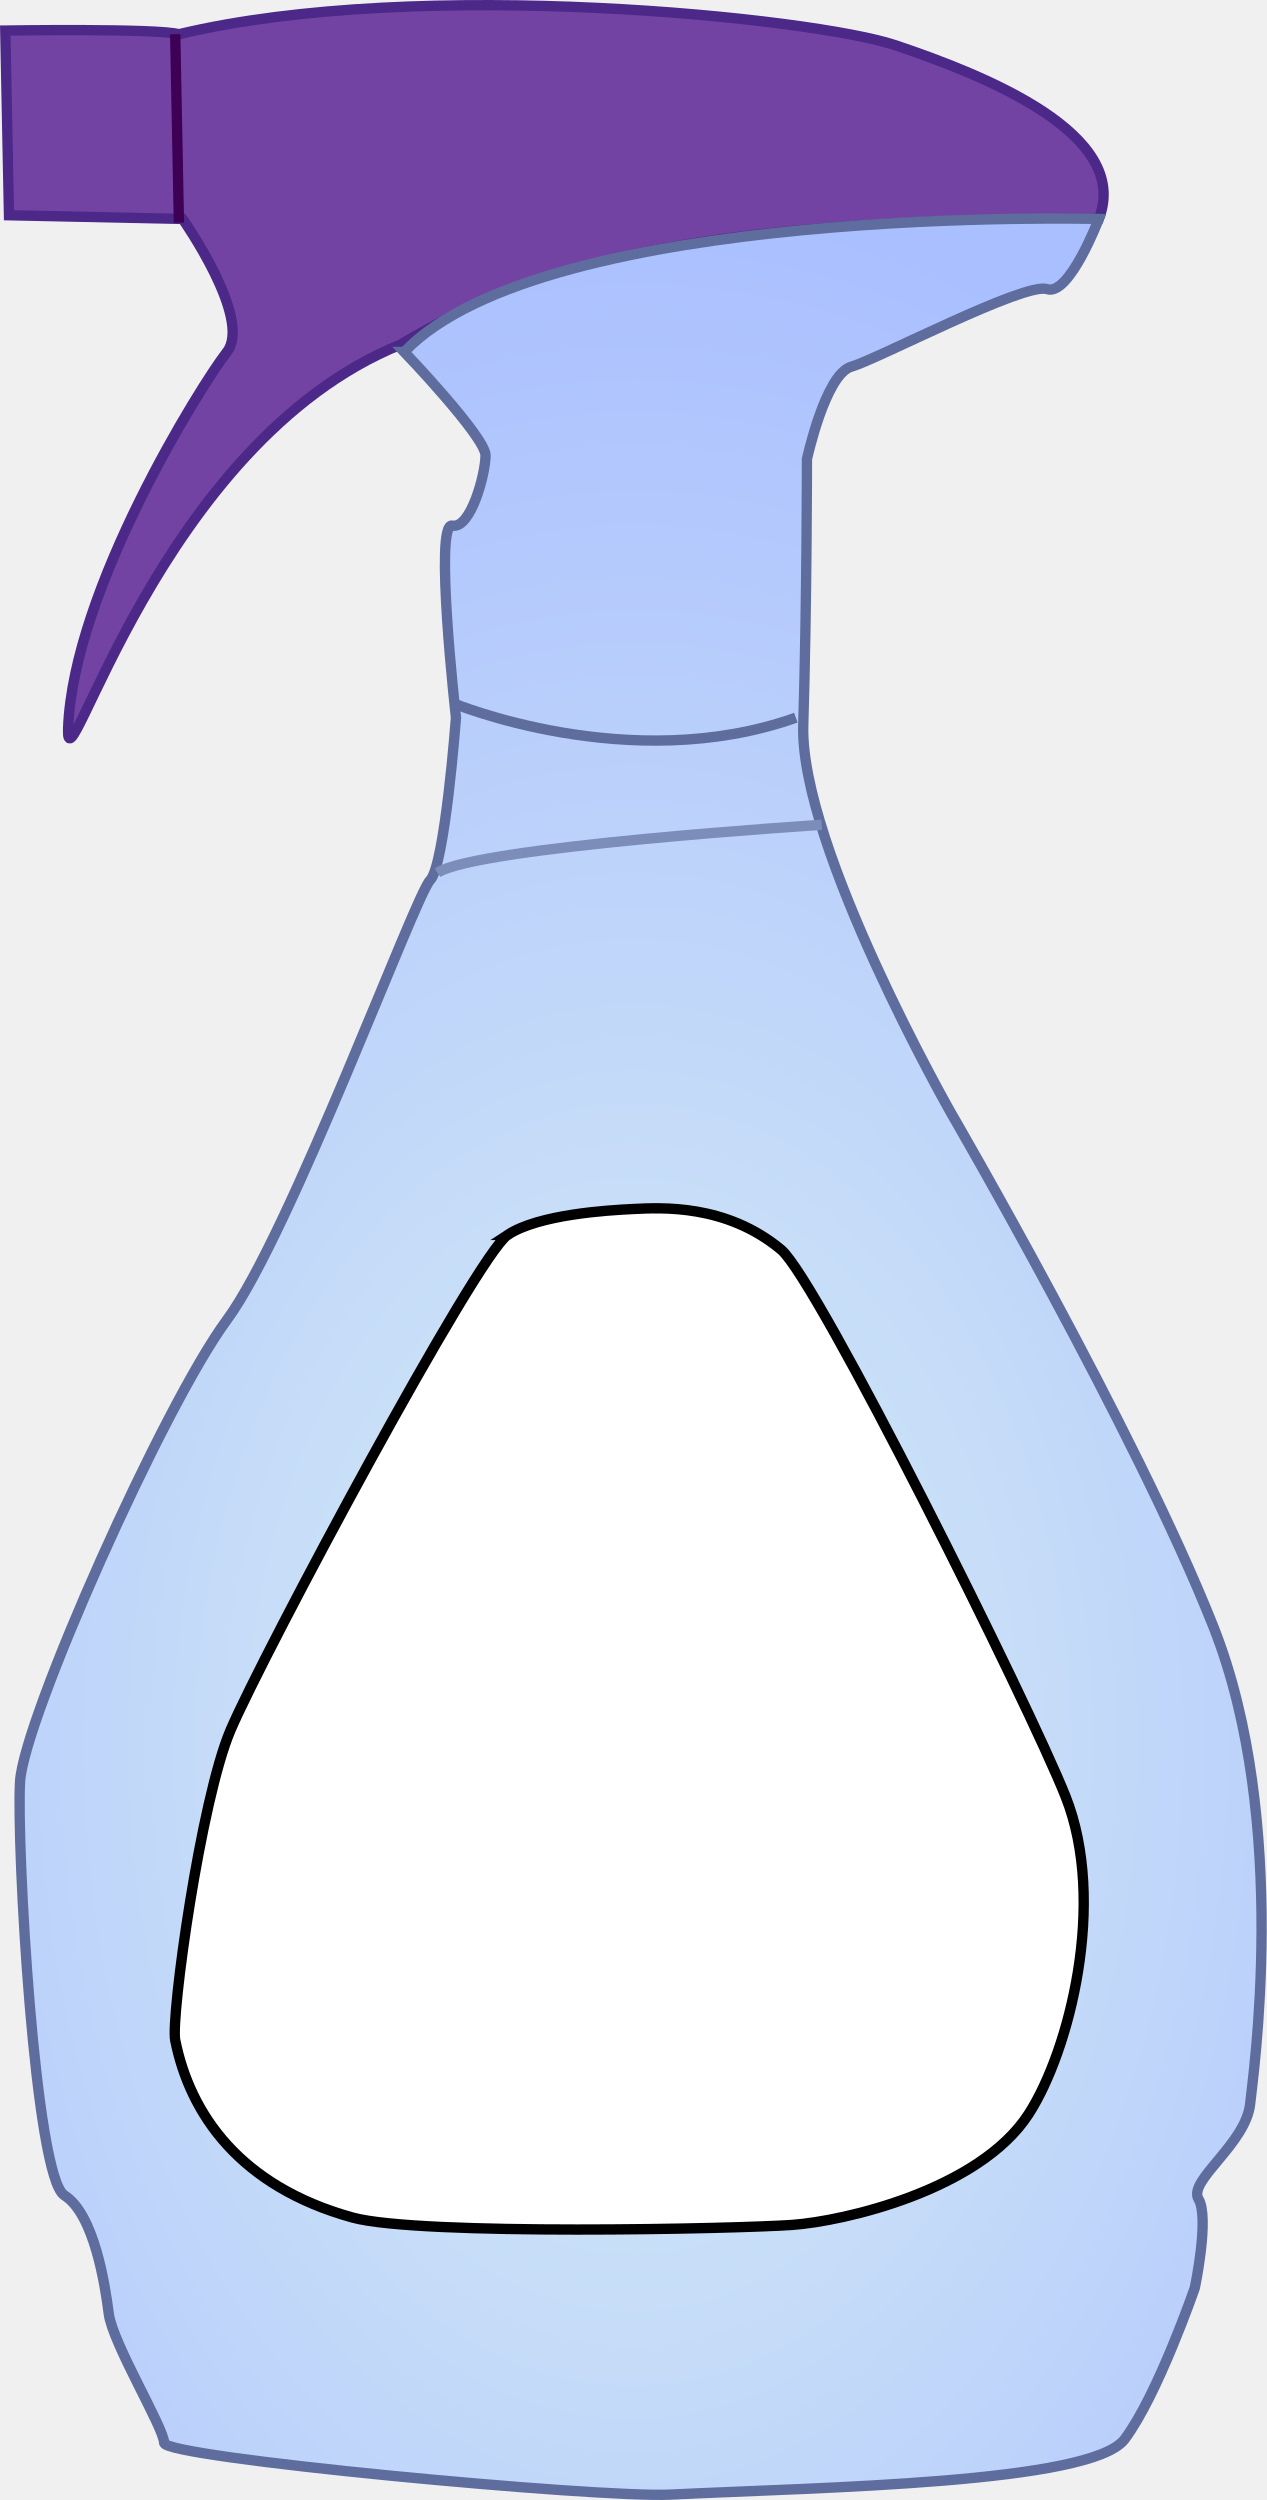
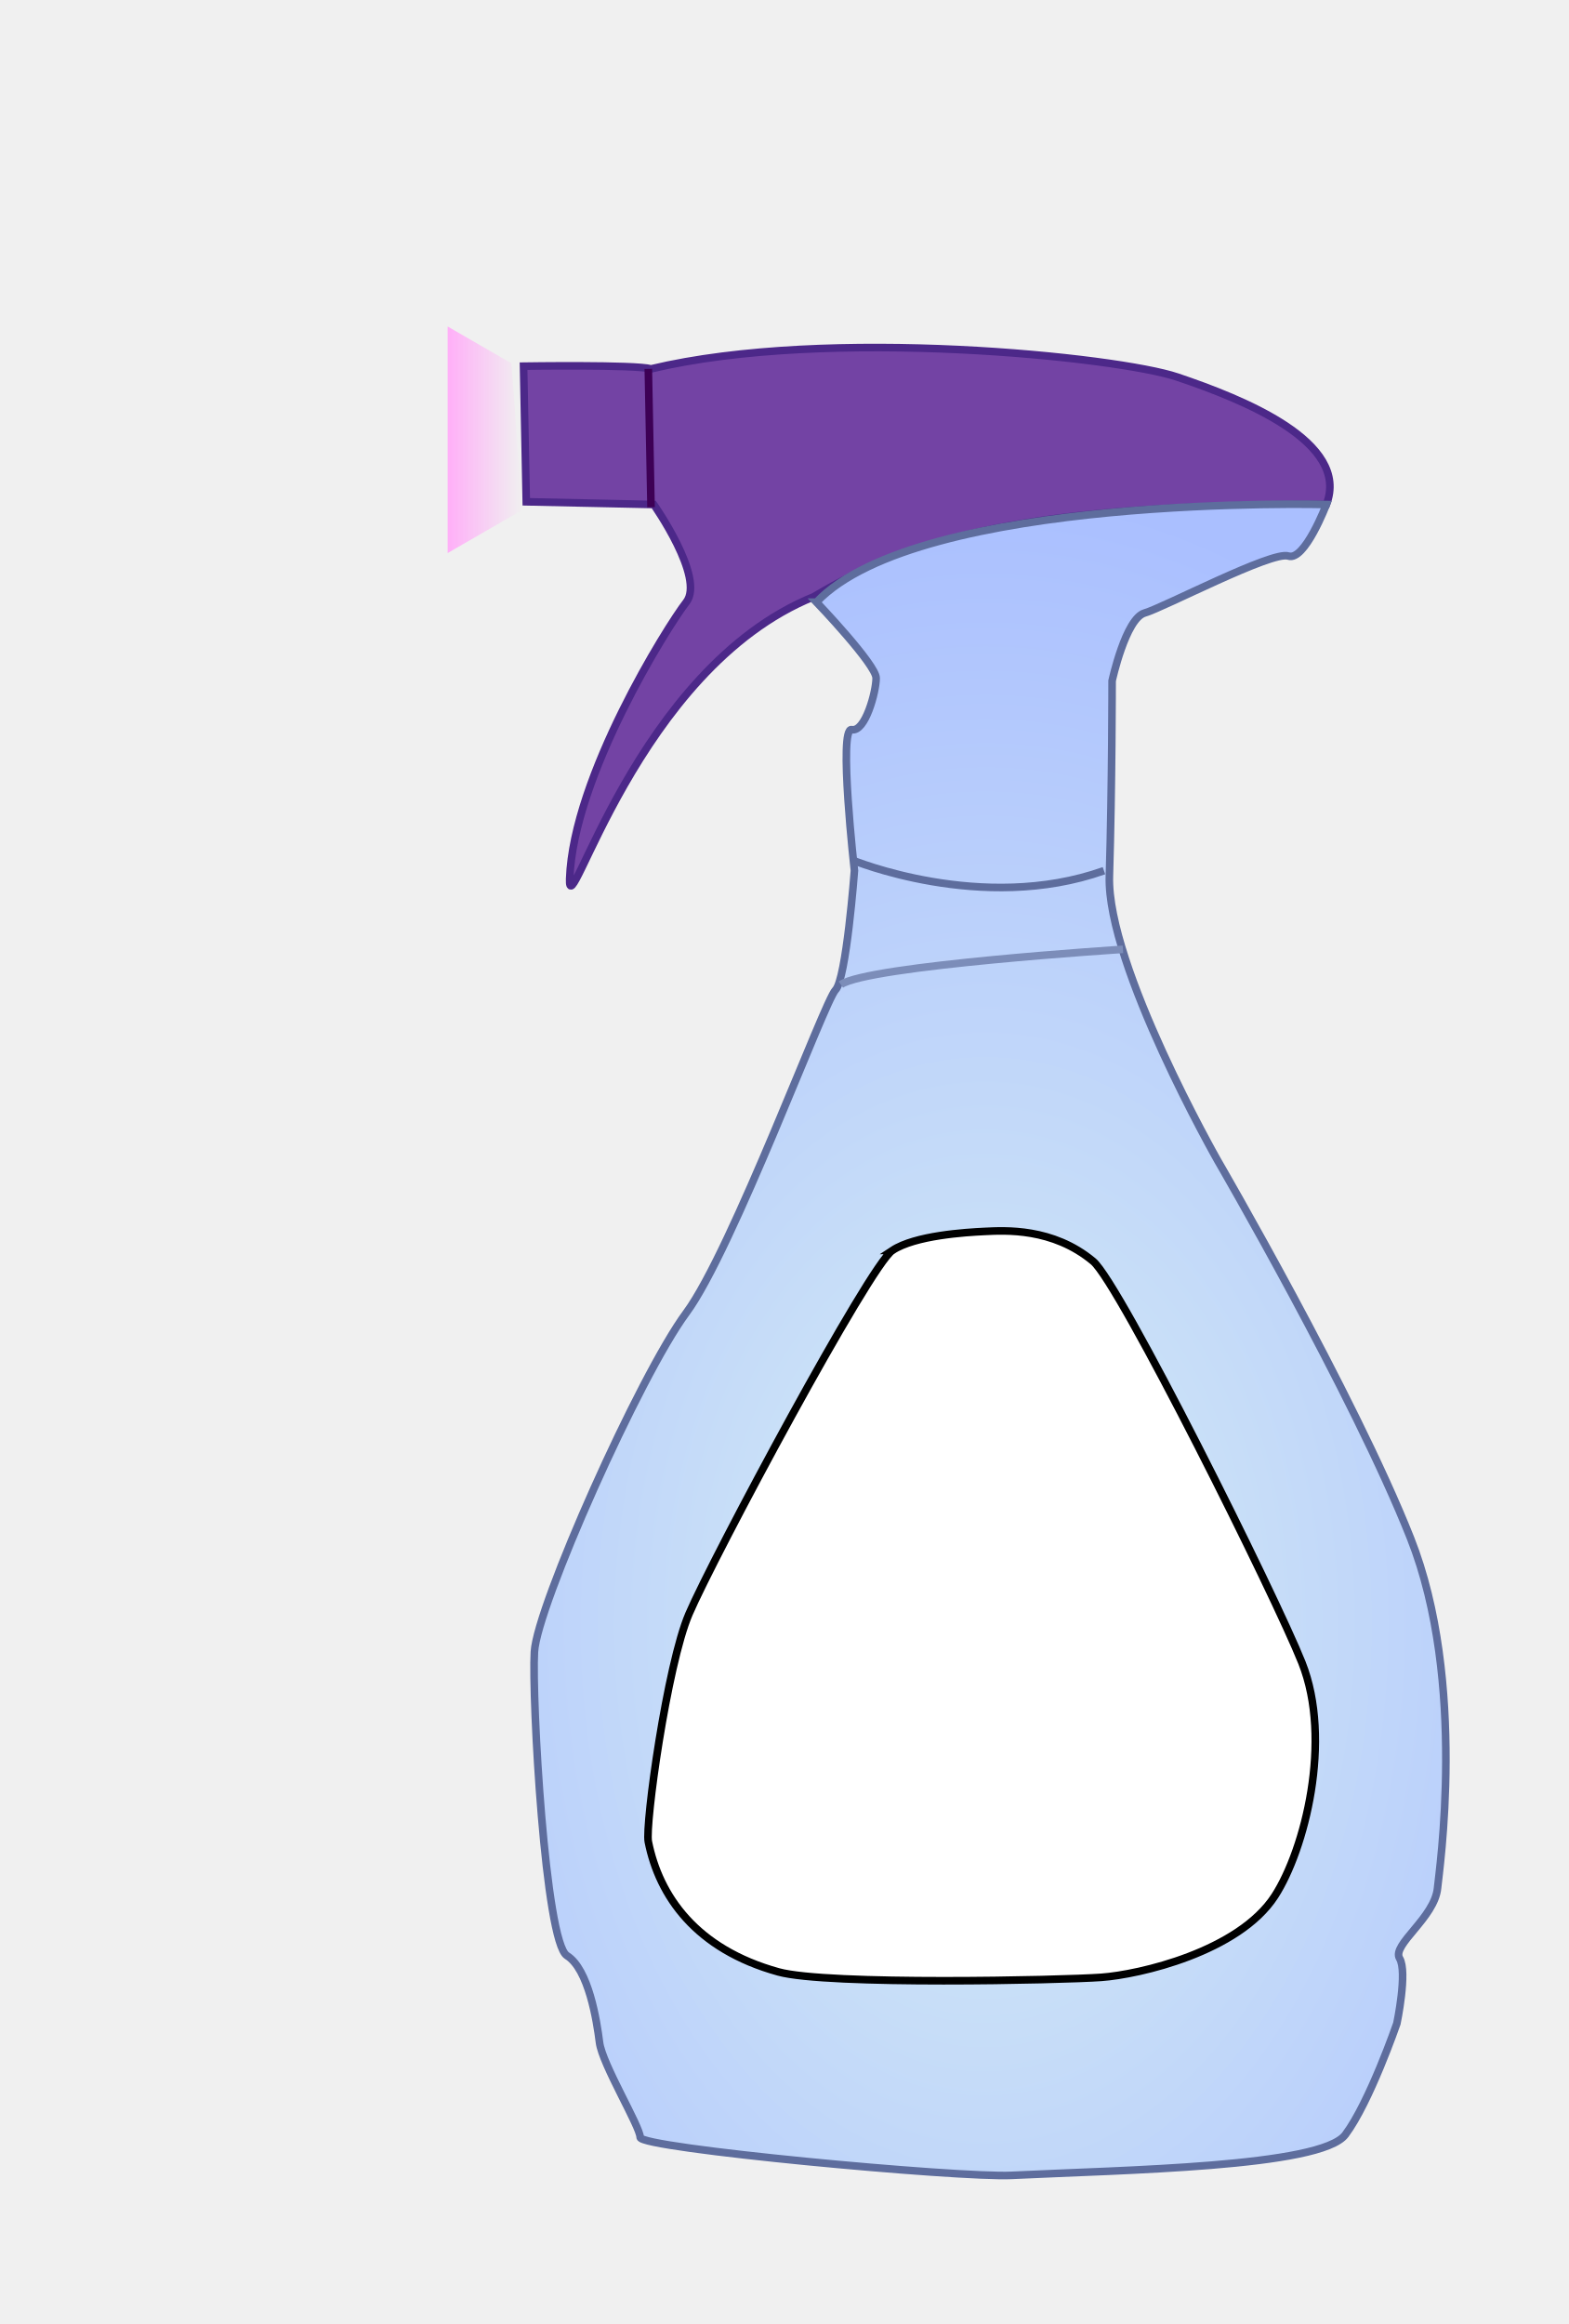
- <svg xmlns="http://www.w3.org/2000/svg" xmlns:ns1="http://www.openswatchbook.org/uri/2009/osb" xmlns:xlink="http://www.w3.org/1999/xlink" version="1.1" id="svg5728" viewBox="0 0 87.718 173.117" height="48.857mm" width="24.756mm">
+ <svg xmlns="http://www.w3.org/2000/svg" xmlns:ns1="http://www.openswatchbook.org/uri/2009/osb" xmlns:xlink="http://www.w3.org/1999/xlink" version="1.1" id="svg5728" viewBox="0 0 147.954 219.18" height="61.857mm" width="41.756mm">
  <defs id="defs5730">
+     <linearGradient id="linearGradient6524">
+       <stop style="stop-color:#ffaff8;stop-opacity:1;" offset="0" id="stop6526" />
+       <stop style="stop-color:#ffaff8;stop-opacity:0;" offset="1" id="stop6528" />
+     </linearGradient>
    <linearGradient id="linearGradient4771">
      <stop style="stop-color:#787885;stop-opacity:1;" offset="0" id="stop4773" />
      <stop id="stop4858" offset="0.821" style="stop-color:#6d6483;stop-opacity:1;" />
      <stop style="stop-color:#62596b;stop-opacity:1;" offset="1" id="stop4775" />
    </linearGradient>
    <linearGradient id="linearGradient4757">
      <stop style="stop-color:#b3b3cb;stop-opacity:1;" offset="0" id="stop4759" />
      <stop style="stop-color:#76697e;stop-opacity:1;" offset="1" id="stop4761" />
    </linearGradient>
    <linearGradient id="linearGradient4726">
      <stop style="stop-color:#000000;stop-opacity:1;" offset="0" id="stop4728" />
      <stop style="stop-color:#4e413b;stop-opacity:1;" offset="1" id="stop4730" />
    </linearGradient>
    <linearGradient id="linearGradient4714">
      <stop style="stop-color:#ffaa00;stop-opacity:1;" offset="0" id="stop4716" />
      <stop style="stop-color:#8e392e;stop-opacity:1;" offset="1" id="stop4718" />
    </linearGradient>
    <linearGradient id="linearGradient4662" ns1:paint="gradient">
      <stop id="stop4666" offset="0" style="stop-color:#e2dbec;stop-opacity:1;" />
      <stop id="stop4664" offset="1" style="stop-color:#b4a9bc;stop-opacity:1;" />
    </linearGradient>
    <linearGradient id="linearGradient4979" ns1:paint="solid">
      <stop style="stop-color:#ffffff;stop-opacity:1;" offset="0" id="stop4981" />
    </linearGradient>
    <linearGradient id="linearGradient4849">
      <stop id="stop4853" offset="0" style="stop-color:#d7eef4;stop-opacity:1" />
      <stop id="stop4851" offset="1" style="stop-color:#aabfff;stop-opacity:1" />
    </linearGradient>
    <marker orient="auto" refY="0" refX="0" id="SquareM" style="overflow:visible">
      <path id="path4498" d="M -5,-5 -5,5 5,5 5,-5 -5,-5 Z" style="fill:#7d3f31;fill-opacity:1;fill-rule:evenodd;stroke:#000000;stroke-width:1pt;stroke-opacity:1" transform="scale(0.4,0.4)" />
    </marker>
    <marker orient="auto" refY="0" refX="0" id="DotL" style="overflow:visible">
      <path id="path4486" d="m -2.5,-1 c 0,2.76 -2.24,5 -5,5 -2.76,0 -5,-2.24 -5,-5 0,-2.76 2.24,-5 5,-5 2.76,0 5,2.24 5,5 z" style="fill:#7d3f31;fill-opacity:1;fill-rule:evenodd;stroke:#000000;stroke-width:1pt;stroke-opacity:1" transform="matrix(0.8,0,0,0.8,5.92,0.8)" />
    </marker>
    <radialGradient xlink:href="#linearGradient4849" id="radialGradient4855" cx="177.846" cy="569.677" fx="177.846" fy="569.677" r="60.535" gradientTransform="matrix(1.684364,0.00402501,-0.00589989,2.468955,-118.3504,-820.5837)" gradientUnits="userSpaceOnUse" />
    <radialGradient xlink:href="#linearGradient4714" id="radialGradient4724" cx="275" cy="455.876" fx="275" fy="455.876" r="48.357" gradientTransform="matrix(1,0,0,0.6836109,0,144.2343)" gradientUnits="userSpaceOnUse" />
    <radialGradient xlink:href="#linearGradient4757" id="radialGradient4763" cx="197.232" cy="516.224" fx="197.232" fy="516.224" r="100.253" gradientTransform="matrix(1,0,0,0.8287067,0,88.42567)" gradientUnits="userSpaceOnUse" />
    <radialGradient xlink:href="#linearGradient4771" id="radialGradient4777" cx="196.008" cy="523.547" fx="196.008" fy="523.547" r="125.721" gradientTransform="matrix(1,0,0,0.8958514,0,54.5267)" gradientUnits="userSpaceOnUse" />
    <filter style="color-interpolation-filters:sRGB" x="0" y="0" height="1" width="1" id="filter4971">
      <feColorMatrix in="SourceGraphic" result="r" type="matrix" values="1 0 0 0 0 1 0 0 0 0 1 0 0 0 0 0 0 0 0 1 " id="feColorMatrix4973" />
      <feColorMatrix in="SourceGraphic" result="g" type="matrix" values="0 1 0 0 0 0 1 0 0 0 0 1 0 0 0 0 0 0 0 1 " id="feColorMatrix4975" />
      <feColorMatrix in="SourceGraphic" result="b" type="matrix" values="0 0 1 0 0 0 0 1 0 0 0 0 1 0 0 0 0 0 0 1 " id="feColorMatrix4977" />
      <feBlend mode="darken" in="r" in2="g" result="minrg" id="feBlend4979" />
      <feBlend mode="darken" in="minrg" in2="b" result="p" id="feBlend4981" />
      <feBlend mode="lighten" in="r" in2="g" result="maxrg" id="feBlend4983" />
      <feBlend mode="lighten" in="maxrg" in2="b" result="q" id="feBlend4985" />
      <feComponentTransfer in="q" result="q2" id="feComponentTransfer4987">
        <feFuncR type="linear" slope="0" id="feFuncR4989" />
      </feComponentTransfer>
      <feBlend mode="lighten" in="p" in2="q2" result="pq" id="feBlend4991" />
      <feColorMatrix in="pq" result="qminp" type="matrix" values="-1 1 0 0 0 -1 1 0 0 0 -1 1 0 0 0 0 0 0 0 1 " id="feColorMatrix4993" />
      <feComponentTransfer in="qminp" result="coefsq" id="feComponentTransfer4995">
        <feFuncR type="table" tableValues="1 1 0 0 0 1 1" id="feFuncR4997" />
        <feFuncG type="table" tableValues="0 1 1 1 0 0 0" id="feFuncG4999" />
        <feFuncB type="table" tableValues="0 0 0 1 1 1 0" id="feFuncB5001" />
      </feComponentTransfer>
      <feFlood flood-color="rgb(203,0,254)" result="result1" id="feFlood5003" />
      <feComposite k4="0" k3="0" k2="0" in="qminp" in2="result1" result="qminpc" operator="arithmetic" k1="1" id="feComposite5005" />
      <feComposite k4="0" k1="0" in="p" in2="qminpc" result="color" operator="arithmetic" k2="1" k3="1" id="feComposite5007" />
      <feComposite in="color" in2="SourceGraphic" operator="in" id="feComposite5009" />
    </filter>
+     <linearGradient xlink:href="#linearGradient6524" id="linearGradient6530" x1="42.223" y1="41.476" x2="49.258" y2="41.476" gradientUnits="userSpaceOnUse" />
  </defs>
-   <g transform="translate(-192.8553,-172.701)" id="layer1">
-     <g transform="translate(-23.14666,11.25437)" style="display:inline" id="Febreze">
-       <g transform="matrix(0.7162818,0,0,0.7162818,132.46,-137.9456)" id="g4878">
-         <path style="fill:#7343a4;fill-opacity:1;fill-rule:evenodd;stroke:#4c2889;stroke-width:1px;stroke-linecap:butt;stroke-linejoin:miter;stroke-opacity:1" d="m 117.143,420.934 0.357,17.857 16.786,0.357 c 0,0 6.786,9.643 4.286,12.857 -2.5,3.214 -14.89,22.99 -15.357,36.429 -0.244,7.013 8.712,-27.641 32.143,-37.143 13.214,-7.857 28.422,-12.158 67.5,-12.143 3.214,-8.214 -10.99,-13.868 -19.643,-16.786 -7.805,-2.632 -45.983,-6.654 -69.286,-1.071 -2.007,-0.583 -16.786,-0.357 -16.786,-0.357 z" id="path4839" />
-         <path style="fill:url(#radialGradient4855);fill-opacity:1;fill-rule:evenodd;stroke:#5e6d9d;stroke-width:1px;stroke-linecap:butt;stroke-linejoin:miter;stroke-opacity:1" d="m 155.714,452.005 c 0,0 7.857,8.214 7.857,10 0,1.786 -1.429,7.143 -3.214,6.786 -1.786,-0.357 0.357,18.571 0.357,18.571 0,0 -1.071,14.286 -2.5,15.714 -1.429,1.429 -13.571,34.286 -19.643,42.5 -6.156,8.329 -19.643,38.571 -20,44.643 -0.357,6.071 1.429,38.214 4.286,40 2.857,1.786 3.929,8.571 4.286,11.429 0.357,2.857 5.357,11.071 5.357,12.5 0,1.429 41.92,5.342 48.929,5 14.643,-0.714 40.714,-1.071 43.929,-5.357 3.214,-4.286 6.786,-14.643 6.786,-14.643 0,0 1.429,-6.786 0.357,-8.571 -1.071,-1.786 4.643,-5.357 5,-9.286 0.183,-2.012 3.929,-27.143 -3.571,-46.071 -7.5,-18.929 -25.357,-49.643 -25.357,-49.643 0,0 -14.643,-25.714 -14.286,-37.5 0.357,-11.786 0.357,-25.714 0.357,-25.714 0,0 1.786,-8.214 4.286,-8.929 2.5,-0.714 16.786,-8.214 18.929,-7.5 2.143,0.714 5,-6.786 5,-6.786 0,0 -53.571,-1.429 -67.143,12.857 z" id="path4841" />
-         <path style="fill:none;fill-rule:evenodd;stroke:#5e6d9d;stroke-width:1px;stroke-linecap:butt;stroke-linejoin:miter;stroke-opacity:1" d="m 160.357,485.934 c 0,0 17.143,7.143 33.214,1.429" id="path4843" />
-         <path style="fill:none;fill-rule:evenodd;stroke:#7c8db9;stroke-width:1px;stroke-linecap:butt;stroke-linejoin:miter;stroke-opacity:1" d="m 196.071,497.719 c 0,0 -33.571,2.143 -37.143,4.643" id="path4845" />
-         <path style="fill:#ffffff;fill-opacity:1;fill-rule:evenodd;stroke:#000000;stroke-width:1px;stroke-linecap:butt;stroke-linejoin:miter;stroke-opacity:1" d="m 165.714,537.362 c -2.996,1.975 -23.571,40.357 -26.786,47.857 -2.9,6.767 -5.8,27.785 -5.357,30 1.429,7.143 6.255,14.138 17.143,17.143 6.432,1.775 37.313,1.085 42.5,0.714 5,-0.357 18.101,-3.363 22.857,-10.714 3.929,-6.071 7.625,-20.507 3.571,-30.714 -3.48,-8.763 -23.98,-49.924 -27.5,-52.857 -5.327,-4.439 -11.609,-4.056 -14.286,-3.929 -2.522,0.12 -9.146,0.525 -12.143,2.5 z" id="path4847" />
-         <path style="fill:none;fill-rule:evenodd;stroke:#3d0055;stroke-width:1px;stroke-linecap:butt;stroke-linejoin:miter;stroke-opacity:1" d="m 133.571,421.291 0.357,18.214" id="path4867" />
+   <g id="layer1" transform="translate(-143.8386,-140.2825)">
+     <g id="Febreze" style="display:inline" transform="translate(-23.14666,11.25437)">
+       <g id="g4878" transform="matrix(0.7162818,0,0,0.7162818,132.46,-137.9456)">
+         <path id="path4839" d="m 117.143,420.934 0.357,17.857 16.786,0.357 c 0,0 6.786,9.643 4.286,12.857 -2.5,3.214 -14.89,22.99 -15.357,36.429 -0.244,7.013 8.712,-27.641 32.143,-37.143 13.214,-7.857 28.422,-12.158 67.5,-12.143 3.214,-8.214 -10.99,-13.868 -19.643,-16.786 -7.805,-2.632 -45.983,-6.654 -69.286,-1.071 -2.007,-0.583 -16.786,-0.357 -16.786,-0.357 z" style="fill:#7343a4;fill-opacity:1;fill-rule:evenodd;stroke:#4c2889;stroke-width:1px;stroke-linecap:butt;stroke-linejoin:miter;stroke-opacity:1" />
+         <path id="path4841" d="m 155.714,452.005 c 0,0 7.857,8.214 7.857,10 0,1.786 -1.429,7.143 -3.214,6.786 -1.786,-0.357 0.357,18.571 0.357,18.571 0,0 -1.071,14.286 -2.5,15.714 -1.429,1.429 -13.571,34.286 -19.643,42.5 -6.156,8.329 -19.643,38.571 -20,44.643 -0.357,6.071 1.429,38.214 4.286,40 2.857,1.786 3.929,8.571 4.286,11.429 0.357,2.857 5.357,11.071 5.357,12.5 0,1.429 41.92,5.342 48.929,5 14.643,-0.714 40.714,-1.071 43.929,-5.357 3.214,-4.286 6.786,-14.643 6.786,-14.643 0,0 1.429,-6.786 0.357,-8.571 -1.071,-1.786 4.643,-5.357 5,-9.286 0.183,-2.012 3.929,-27.143 -3.571,-46.071 -7.5,-18.929 -25.357,-49.643 -25.357,-49.643 0,0 -14.643,-25.714 -14.286,-37.5 0.357,-11.786 0.357,-25.714 0.357,-25.714 0,0 1.786,-8.214 4.286,-8.929 2.5,-0.714 16.786,-8.214 18.929,-7.5 2.143,0.714 5,-6.786 5,-6.786 0,0 -53.571,-1.429 -67.143,12.857 z" style="fill:url(#radialGradient4855);fill-opacity:1;fill-rule:evenodd;stroke:#5e6d9d;stroke-width:1px;stroke-linecap:butt;stroke-linejoin:miter;stroke-opacity:1" />
+         <path id="path4843" d="m 160.357,485.934 c 0,0 17.143,7.143 33.214,1.429" style="fill:none;fill-rule:evenodd;stroke:#5e6d9d;stroke-width:1px;stroke-linecap:butt;stroke-linejoin:miter;stroke-opacity:1" />
+         <path id="path4845" d="m 196.071,497.719 c 0,0 -33.571,2.143 -37.143,4.643" style="fill:none;fill-rule:evenodd;stroke:#7c8db9;stroke-width:1px;stroke-linecap:butt;stroke-linejoin:miter;stroke-opacity:1" />
+         <path id="path4847" d="m 165.714,537.362 c -2.996,1.975 -23.571,40.357 -26.786,47.857 -2.9,6.767 -5.8,27.785 -5.357,30 1.429,7.143 6.255,14.138 17.143,17.143 6.432,1.775 37.313,1.085 42.5,0.714 5,-0.357 18.101,-3.363 22.857,-10.714 3.929,-6.071 7.625,-20.507 3.571,-30.714 -3.48,-8.763 -23.98,-49.924 -27.5,-52.857 -5.327,-4.439 -11.609,-4.056 -14.286,-3.929 -2.522,0.12 -9.146,0.525 -12.143,2.5 z" style="fill:#ffffff;fill-opacity:1;fill-rule:evenodd;stroke:#000000;stroke-width:1px;stroke-linecap:butt;stroke-linejoin:miter;stroke-opacity:1" />
+         <path id="path4867" d="m 133.571,421.291 0.357,18.214" style="fill:none;fill-rule:evenodd;stroke:#3d0055;stroke-width:1px;stroke-linecap:butt;stroke-linejoin:miter;stroke-opacity:1" />
      </g>
    </g>
  </g>
+   <path style="fill:url(#linearGradient6530);fill-rule:evenodd;stroke:none;stroke-width:1px;stroke-linecap:butt;stroke-linejoin:miter;stroke-opacity:1;fill-opacity:1" d="m 48.239,34.265 -6.016,-3.473 0,21.368 7.035,-4.061 z" id="path6522" />
</svg>
